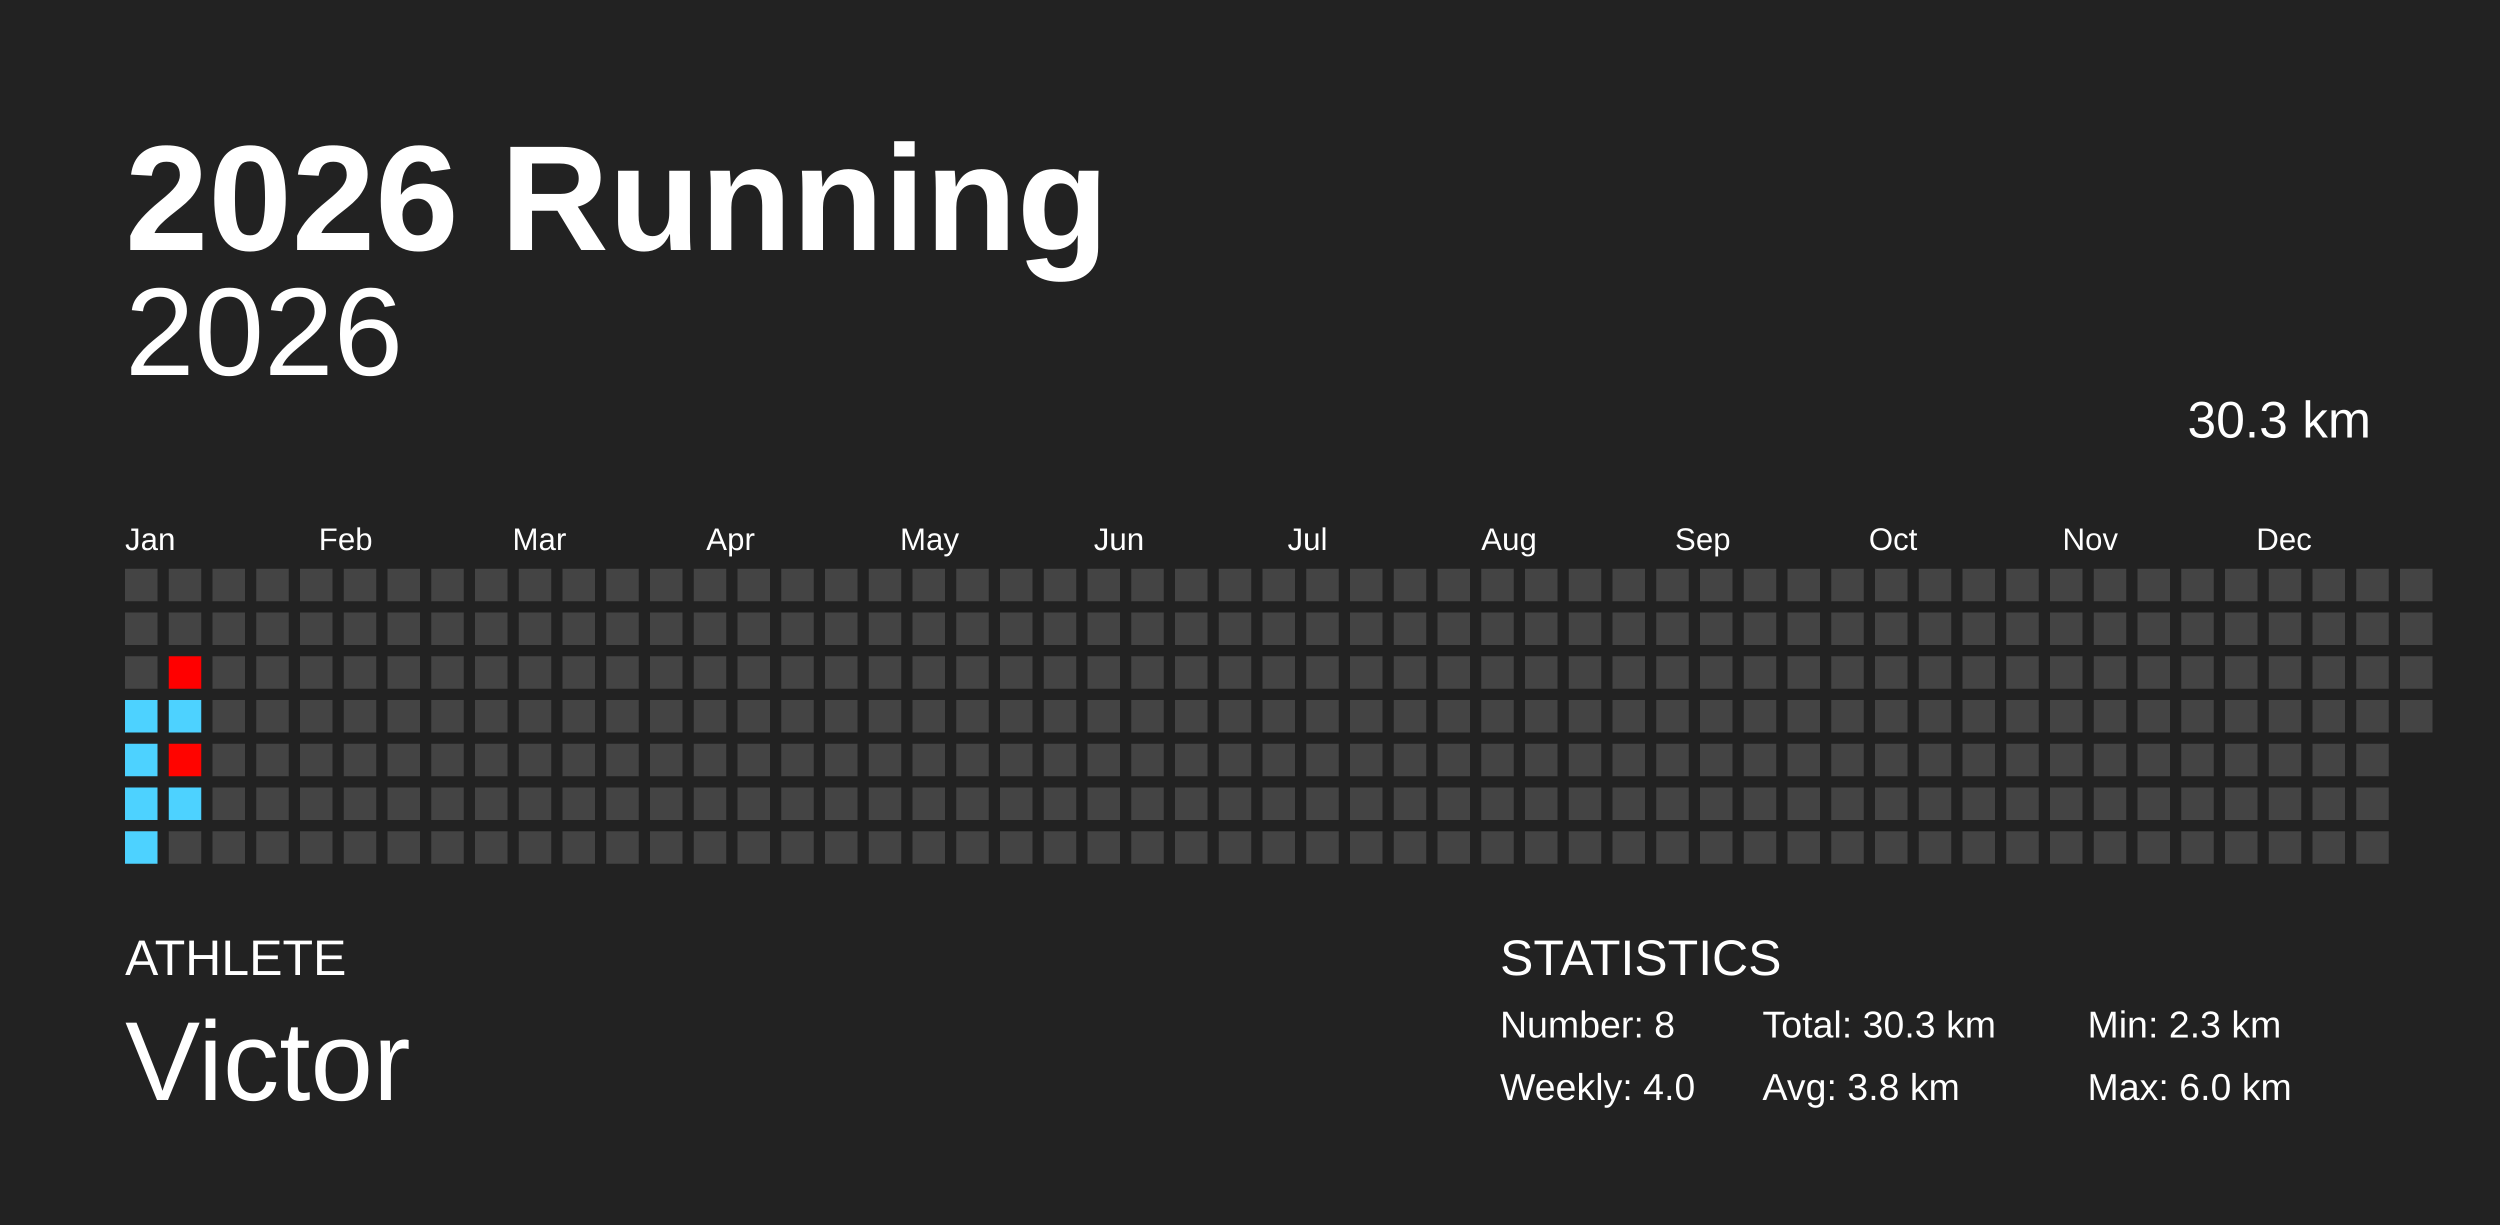
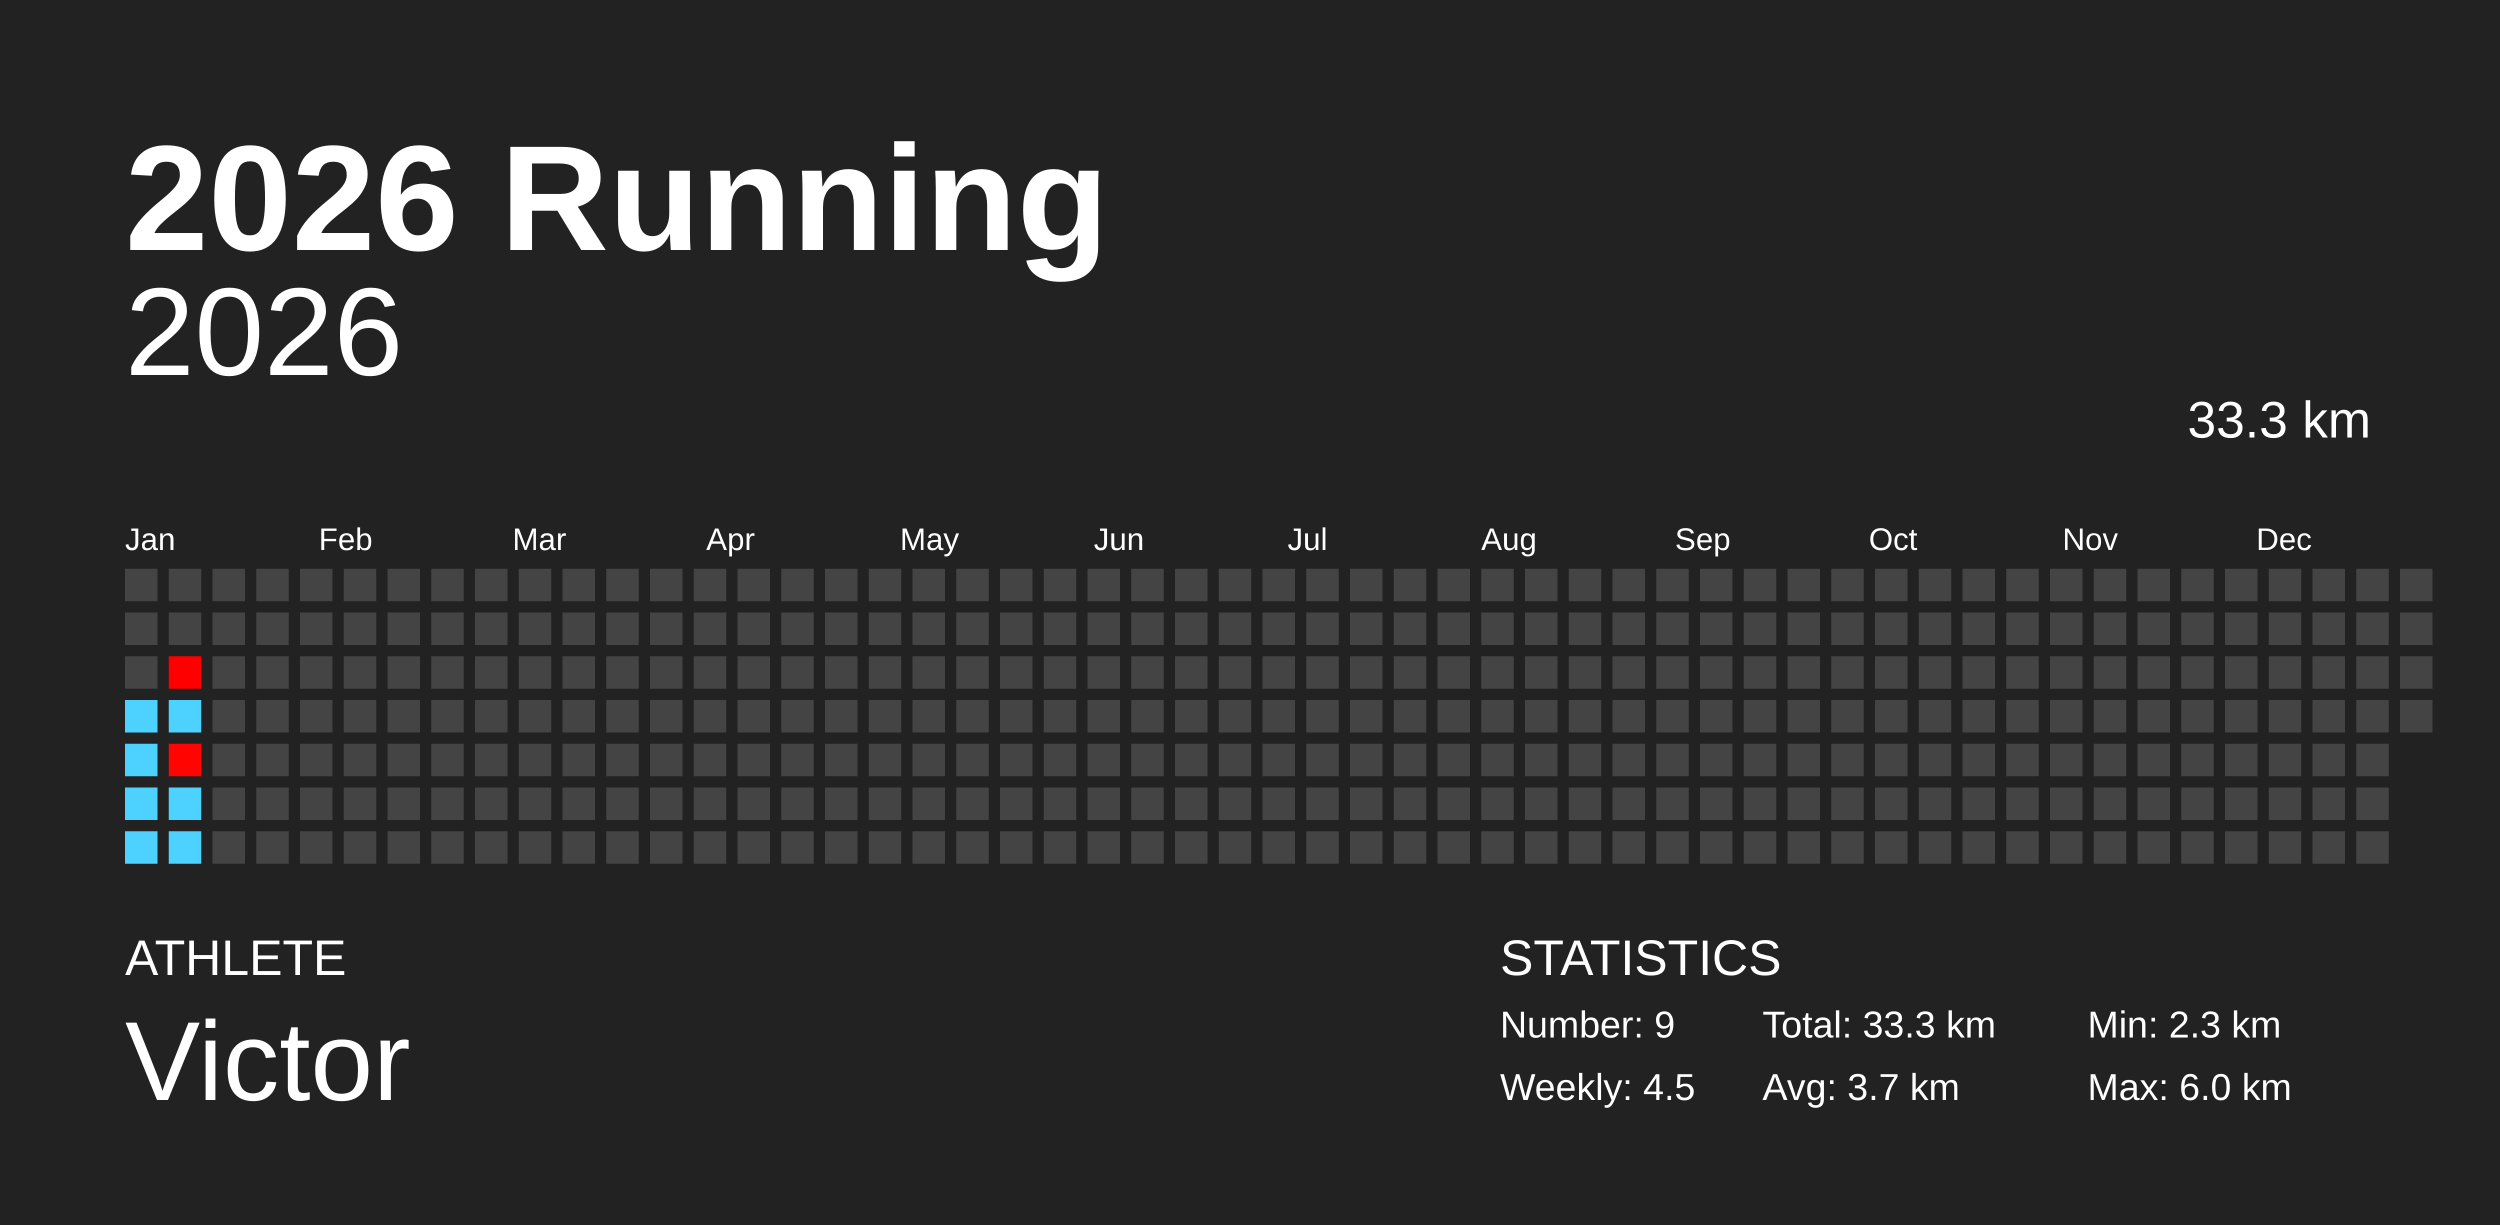
<svg xmlns="http://www.w3.org/2000/svg" baseProfile="full" height="98mm" version="1.1" viewBox="0,0,200,98" width="200mm">
  <defs />
  <rect fill="#222222" height="98" width="200" x="0" y="0" />
  <text fill="#FFFFFF" style="font-size:12px; font-family:Arial; font-weight:bold;" x="10" y="20">2026 Running</text>
  <text fill="#FFFFFF" style="font-size:4px; font-family:Arial" x="10" y="78">ATHLETE</text>
  <text fill="#FFFFFF" style="font-size:9px; font-family:Arial" x="10" y="88">Victor</text>
  <text fill="#FFFFFF" style="font-size:4px; font-family:Arial" x="120" y="78">STATISTICS</text>
-   <text fill="#FFFFFF" style="font-size:3px; font-family:Arial" x="120" y="83">Number: 8</text>
-   <text fill="#FFFFFF" style="font-size:3px; font-family:Arial" x="120" y="88">Weekly: 4.0</text>
-   <text fill="#FFFFFF" style="font-size:3px; font-family:Arial" x="141" y="83">Total: 30.3 km</text>
-   <text fill="#FFFFFF" style="font-size:3px; font-family:Arial" x="141" y="88">Avg: 3.8 km</text>
+   <text fill="#FFFFFF" style="font-size:3px; font-family:Arial" x="120" y="83">Number: 9</text>
+   <text fill="#FFFFFF" style="font-size:3px; font-family:Arial" x="120" y="88">Weekly: 4.5</text>
+   <text fill="#FFFFFF" style="font-size:3px; font-family:Arial" x="141" y="83">Total: 33.3 km</text>
+   <text fill="#FFFFFF" style="font-size:3px; font-family:Arial" x="141" y="88">Avg: 3.7 km</text>
  <text fill="#FFFFFF" style="font-size:3px; font-family:Arial" x="167" y="83">Min: 2.3 km</text>
  <text fill="#FFFFFF" style="font-size:3px; font-family:Arial" x="167" y="88">Max: 6.0 km</text>
  <text alignment-baseline="hanging" fill="#FFFFFF" style="font-size:10.0px; font-family:Arial;" x="10" y="30">2026</text>
-   <text alignment-baseline="hanging" fill="#FFFFFF" style="font-size:4.125px; font-family:Arial;" x="175" y="35">30.3 km</text>
+   <text alignment-baseline="hanging" fill="#FFFFFF" style="font-size:4.125px; font-family:Arial;" x="175" y="35">33.3 km</text>
  <text fill="#FFFFFF" style="font-size:2.5px; font-family:Arial" x="10.0" y="44">Jan</text>
  <text fill="#FFFFFF" style="font-size:2.5px; font-family:Arial" x="25.5" y="44">Feb</text>
  <text fill="#FFFFFF" style="font-size:2.5px; font-family:Arial" x="41.0" y="44">Mar</text>
  <text fill="#FFFFFF" style="font-size:2.5px; font-family:Arial" x="56.5" y="44">Apr</text>
  <text fill="#FFFFFF" style="font-size:2.5px; font-family:Arial" x="72.0" y="44">May</text>
  <text fill="#FFFFFF" style="font-size:2.5px; font-family:Arial" x="87.5" y="44">Jun</text>
  <text fill="#FFFFFF" style="font-size:2.5px; font-family:Arial" x="103.0" y="44">Jul</text>
  <text fill="#FFFFFF" style="font-size:2.5px; font-family:Arial" x="118.5" y="44">Aug</text>
  <text fill="#FFFFFF" style="font-size:2.5px; font-family:Arial" x="134.0" y="44">Sep</text>
  <text fill="#FFFFFF" style="font-size:2.5px; font-family:Arial" x="149.5" y="44">Oct</text>
  <text fill="#FFFFFF" style="font-size:2.5px; font-family:Arial" x="165.0" y="44">Nov</text>
  <text fill="#FFFFFF" style="font-size:2.5px; font-family:Arial" x="180.5" y="44">Dec</text>
  <rect fill="#444444" height="2.6" width="2.6" x="10.0" y="45.5" />
  <rect fill="#444444" height="2.6" width="2.6" x="10.0" y="49.0" />
  <rect fill="#444444" height="2.6" width="2.6" x="10.0" y="52.5" />
  <rect fill="#4dd2ff" height="2.6" width="2.6" x="10.0" y="56.0" />
  <rect fill="#4dd2ff" height="2.6" width="2.6" x="10.0" y="59.5" />
  <rect fill="#4dd2ff" height="2.6" width="2.6" x="10.0" y="63.0" />
  <rect fill="#4dd2ff" height="2.6" width="2.6" x="10.0" y="66.5" />
  <rect fill="#444444" height="2.6" width="2.6" x="13.5" y="45.5" />
  <rect fill="#444444" height="2.6" width="2.6" x="13.5" y="49.0" />
  <rect fill="#ff0000" height="2.6" width="2.6" x="13.5" y="52.5" />
  <rect fill="#4dd2ff" height="2.6" width="2.6" x="13.5" y="56.0" />
  <rect fill="#ff0400" height="2.6" width="2.6" x="13.5" y="59.5" />
  <rect fill="#4dd2ff" height="2.6" width="2.6" x="13.5" y="63.0" />
-   <rect fill="#444444" height="2.6" width="2.6" x="13.5" y="66.5" />
+   <rect fill="#4dd2ff" height="2.6" width="2.6" x="13.5" y="66.5" />
  <rect fill="#444444" height="2.6" width="2.6" x="17.0" y="45.5" />
  <rect fill="#444444" height="2.6" width="2.6" x="17.0" y="49.0" />
  <rect fill="#444444" height="2.6" width="2.6" x="17.0" y="52.5" />
  <rect fill="#444444" height="2.6" width="2.6" x="17.0" y="56.0" />
  <rect fill="#444444" height="2.6" width="2.6" x="17.0" y="59.5" />
  <rect fill="#444444" height="2.6" width="2.6" x="17.0" y="63.0" />
  <rect fill="#444444" height="2.6" width="2.6" x="17.0" y="66.5" />
  <rect fill="#444444" height="2.6" width="2.6" x="20.5" y="45.5" />
  <rect fill="#444444" height="2.6" width="2.6" x="20.5" y="49.0" />
  <rect fill="#444444" height="2.6" width="2.6" x="20.5" y="52.5" />
  <rect fill="#444444" height="2.6" width="2.6" x="20.5" y="56.0" />
  <rect fill="#444444" height="2.6" width="2.6" x="20.5" y="59.5" />
  <rect fill="#444444" height="2.6" width="2.6" x="20.5" y="63.0" />
  <rect fill="#444444" height="2.6" width="2.6" x="20.5" y="66.5" />
  <rect fill="#444444" height="2.6" width="2.6" x="24.0" y="45.5" />
  <rect fill="#444444" height="2.6" width="2.6" x="24.0" y="49.0" />
  <rect fill="#444444" height="2.6" width="2.6" x="24.0" y="52.5" />
  <rect fill="#444444" height="2.6" width="2.6" x="24.0" y="56.0" />
  <rect fill="#444444" height="2.6" width="2.6" x="24.0" y="59.5" />
  <rect fill="#444444" height="2.6" width="2.6" x="24.0" y="63.0" />
  <rect fill="#444444" height="2.6" width="2.6" x="24.0" y="66.5" />
  <rect fill="#444444" height="2.6" width="2.6" x="27.5" y="45.5" />
  <rect fill="#444444" height="2.6" width="2.6" x="27.5" y="49.0" />
  <rect fill="#444444" height="2.6" width="2.6" x="27.5" y="52.5" />
  <rect fill="#444444" height="2.6" width="2.6" x="27.5" y="56.0" />
  <rect fill="#444444" height="2.6" width="2.6" x="27.5" y="59.5" />
  <rect fill="#444444" height="2.6" width="2.6" x="27.5" y="63.0" />
  <rect fill="#444444" height="2.6" width="2.6" x="27.5" y="66.5" />
  <rect fill="#444444" height="2.6" width="2.6" x="31.0" y="45.5" />
  <rect fill="#444444" height="2.6" width="2.6" x="31.0" y="49.0" />
  <rect fill="#444444" height="2.6" width="2.6" x="31.0" y="52.5" />
  <rect fill="#444444" height="2.6" width="2.6" x="31.0" y="56.0" />
  <rect fill="#444444" height="2.6" width="2.6" x="31.0" y="59.5" />
  <rect fill="#444444" height="2.6" width="2.6" x="31.0" y="63.0" />
  <rect fill="#444444" height="2.6" width="2.6" x="31.0" y="66.5" />
  <rect fill="#444444" height="2.6" width="2.6" x="34.5" y="45.5" />
  <rect fill="#444444" height="2.6" width="2.6" x="34.5" y="49.0" />
  <rect fill="#444444" height="2.6" width="2.6" x="34.5" y="52.5" />
  <rect fill="#444444" height="2.6" width="2.6" x="34.5" y="56.0" />
  <rect fill="#444444" height="2.6" width="2.6" x="34.5" y="59.5" />
  <rect fill="#444444" height="2.6" width="2.6" x="34.5" y="63.0" />
  <rect fill="#444444" height="2.6" width="2.6" x="34.5" y="66.5" />
  <rect fill="#444444" height="2.6" width="2.6" x="38.0" y="45.5" />
  <rect fill="#444444" height="2.6" width="2.6" x="38.0" y="49.0" />
  <rect fill="#444444" height="2.6" width="2.6" x="38.0" y="52.5" />
  <rect fill="#444444" height="2.6" width="2.6" x="38.0" y="56.0" />
  <rect fill="#444444" height="2.6" width="2.6" x="38.0" y="59.5" />
  <rect fill="#444444" height="2.6" width="2.6" x="38.0" y="63.0" />
  <rect fill="#444444" height="2.6" width="2.6" x="38.0" y="66.5" />
  <rect fill="#444444" height="2.6" width="2.6" x="41.5" y="45.5" />
  <rect fill="#444444" height="2.6" width="2.6" x="41.5" y="49.0" />
  <rect fill="#444444" height="2.6" width="2.6" x="41.5" y="52.5" />
  <rect fill="#444444" height="2.6" width="2.6" x="41.5" y="56.0" />
  <rect fill="#444444" height="2.6" width="2.6" x="41.5" y="59.5" />
  <rect fill="#444444" height="2.6" width="2.6" x="41.5" y="63.0" />
  <rect fill="#444444" height="2.6" width="2.6" x="41.5" y="66.5" />
  <rect fill="#444444" height="2.6" width="2.6" x="45.0" y="45.5" />
  <rect fill="#444444" height="2.6" width="2.6" x="45.0" y="49.0" />
  <rect fill="#444444" height="2.6" width="2.6" x="45.0" y="52.5" />
  <rect fill="#444444" height="2.6" width="2.6" x="45.0" y="56.0" />
  <rect fill="#444444" height="2.6" width="2.6" x="45.0" y="59.5" />
  <rect fill="#444444" height="2.6" width="2.6" x="45.0" y="63.0" />
  <rect fill="#444444" height="2.6" width="2.6" x="45.0" y="66.5" />
  <rect fill="#444444" height="2.6" width="2.6" x="48.5" y="45.5" />
  <rect fill="#444444" height="2.6" width="2.6" x="48.5" y="49.0" />
  <rect fill="#444444" height="2.6" width="2.6" x="48.5" y="52.5" />
  <rect fill="#444444" height="2.6" width="2.6" x="48.5" y="56.0" />
  <rect fill="#444444" height="2.6" width="2.6" x="48.5" y="59.5" />
  <rect fill="#444444" height="2.6" width="2.6" x="48.5" y="63.0" />
  <rect fill="#444444" height="2.6" width="2.6" x="48.5" y="66.5" />
  <rect fill="#444444" height="2.6" width="2.6" x="52.0" y="45.5" />
  <rect fill="#444444" height="2.6" width="2.6" x="52.0" y="49.0" />
  <rect fill="#444444" height="2.6" width="2.6" x="52.0" y="52.5" />
  <rect fill="#444444" height="2.6" width="2.6" x="52.0" y="56.0" />
  <rect fill="#444444" height="2.6" width="2.6" x="52.0" y="59.5" />
  <rect fill="#444444" height="2.6" width="2.6" x="52.0" y="63.0" />
  <rect fill="#444444" height="2.6" width="2.6" x="52.0" y="66.5" />
  <rect fill="#444444" height="2.6" width="2.6" x="55.5" y="45.5" />
  <rect fill="#444444" height="2.6" width="2.6" x="55.5" y="49.0" />
  <rect fill="#444444" height="2.6" width="2.6" x="55.5" y="52.5" />
  <rect fill="#444444" height="2.6" width="2.6" x="55.5" y="56.0" />
  <rect fill="#444444" height="2.6" width="2.6" x="55.5" y="59.5" />
  <rect fill="#444444" height="2.6" width="2.6" x="55.5" y="63.0" />
  <rect fill="#444444" height="2.6" width="2.6" x="55.5" y="66.5" />
  <rect fill="#444444" height="2.6" width="2.6" x="59.0" y="45.5" />
  <rect fill="#444444" height="2.6" width="2.6" x="59.0" y="49.0" />
  <rect fill="#444444" height="2.6" width="2.6" x="59.0" y="52.5" />
  <rect fill="#444444" height="2.6" width="2.6" x="59.0" y="56.0" />
  <rect fill="#444444" height="2.6" width="2.6" x="59.0" y="59.5" />
  <rect fill="#444444" height="2.6" width="2.6" x="59.0" y="63.0" />
  <rect fill="#444444" height="2.6" width="2.6" x="59.0" y="66.5" />
  <rect fill="#444444" height="2.6" width="2.6" x="62.5" y="45.5" />
  <rect fill="#444444" height="2.6" width="2.6" x="62.5" y="49.0" />
  <rect fill="#444444" height="2.6" width="2.6" x="62.5" y="52.5" />
  <rect fill="#444444" height="2.6" width="2.6" x="62.5" y="56.0" />
  <rect fill="#444444" height="2.6" width="2.6" x="62.5" y="59.5" />
  <rect fill="#444444" height="2.6" width="2.6" x="62.5" y="63.0" />
  <rect fill="#444444" height="2.6" width="2.6" x="62.5" y="66.5" />
  <rect fill="#444444" height="2.6" width="2.6" x="66.0" y="45.5" />
  <rect fill="#444444" height="2.6" width="2.6" x="66.0" y="49.0" />
  <rect fill="#444444" height="2.6" width="2.6" x="66.0" y="52.5" />
  <rect fill="#444444" height="2.6" width="2.6" x="66.0" y="56.0" />
  <rect fill="#444444" height="2.6" width="2.6" x="66.0" y="59.5" />
  <rect fill="#444444" height="2.6" width="2.6" x="66.0" y="63.0" />
  <rect fill="#444444" height="2.6" width="2.6" x="66.0" y="66.5" />
  <rect fill="#444444" height="2.6" width="2.6" x="69.5" y="45.5" />
  <rect fill="#444444" height="2.6" width="2.6" x="69.5" y="49.0" />
  <rect fill="#444444" height="2.6" width="2.6" x="69.5" y="52.5" />
  <rect fill="#444444" height="2.6" width="2.6" x="69.5" y="56.0" />
  <rect fill="#444444" height="2.6" width="2.6" x="69.5" y="59.5" />
  <rect fill="#444444" height="2.6" width="2.6" x="69.5" y="63.0" />
  <rect fill="#444444" height="2.6" width="2.6" x="69.5" y="66.5" />
  <rect fill="#444444" height="2.6" width="2.6" x="73.0" y="45.5" />
  <rect fill="#444444" height="2.6" width="2.6" x="73.0" y="49.0" />
  <rect fill="#444444" height="2.6" width="2.6" x="73.0" y="52.5" />
  <rect fill="#444444" height="2.6" width="2.6" x="73.0" y="56.0" />
  <rect fill="#444444" height="2.6" width="2.6" x="73.0" y="59.5" />
  <rect fill="#444444" height="2.6" width="2.6" x="73.0" y="63.0" />
  <rect fill="#444444" height="2.6" width="2.6" x="73.0" y="66.5" />
  <rect fill="#444444" height="2.6" width="2.6" x="76.5" y="45.5" />
  <rect fill="#444444" height="2.6" width="2.6" x="76.5" y="49.0" />
  <rect fill="#444444" height="2.6" width="2.6" x="76.5" y="52.5" />
  <rect fill="#444444" height="2.6" width="2.6" x="76.5" y="56.0" />
  <rect fill="#444444" height="2.6" width="2.6" x="76.5" y="59.5" />
  <rect fill="#444444" height="2.6" width="2.6" x="76.5" y="63.0" />
  <rect fill="#444444" height="2.6" width="2.6" x="76.5" y="66.5" />
  <rect fill="#444444" height="2.6" width="2.6" x="80.0" y="45.5" />
  <rect fill="#444444" height="2.6" width="2.6" x="80.0" y="49.0" />
  <rect fill="#444444" height="2.6" width="2.6" x="80.0" y="52.5" />
  <rect fill="#444444" height="2.6" width="2.6" x="80.0" y="56.0" />
  <rect fill="#444444" height="2.6" width="2.6" x="80.0" y="59.5" />
  <rect fill="#444444" height="2.6" width="2.6" x="80.0" y="63.0" />
  <rect fill="#444444" height="2.6" width="2.6" x="80.0" y="66.5" />
  <rect fill="#444444" height="2.6" width="2.6" x="83.5" y="45.5" />
  <rect fill="#444444" height="2.6" width="2.6" x="83.5" y="49.0" />
  <rect fill="#444444" height="2.6" width="2.6" x="83.5" y="52.5" />
  <rect fill="#444444" height="2.6" width="2.6" x="83.5" y="56.0" />
  <rect fill="#444444" height="2.6" width="2.6" x="83.5" y="59.5" />
  <rect fill="#444444" height="2.6" width="2.6" x="83.5" y="63.0" />
  <rect fill="#444444" height="2.6" width="2.6" x="83.5" y="66.5" />
  <rect fill="#444444" height="2.6" width="2.6" x="87.0" y="45.5" />
  <rect fill="#444444" height="2.6" width="2.6" x="87.0" y="49.0" />
  <rect fill="#444444" height="2.6" width="2.6" x="87.0" y="52.5" />
  <rect fill="#444444" height="2.6" width="2.6" x="87.0" y="56.0" />
  <rect fill="#444444" height="2.6" width="2.6" x="87.0" y="59.5" />
  <rect fill="#444444" height="2.6" width="2.6" x="87.0" y="63.0" />
  <rect fill="#444444" height="2.6" width="2.6" x="87.0" y="66.5" />
  <rect fill="#444444" height="2.6" width="2.6" x="90.5" y="45.5" />
  <rect fill="#444444" height="2.6" width="2.6" x="90.5" y="49.0" />
  <rect fill="#444444" height="2.6" width="2.6" x="90.5" y="52.5" />
  <rect fill="#444444" height="2.6" width="2.6" x="90.5" y="56.0" />
  <rect fill="#444444" height="2.6" width="2.6" x="90.5" y="59.5" />
  <rect fill="#444444" height="2.6" width="2.6" x="90.5" y="63.0" />
  <rect fill="#444444" height="2.6" width="2.6" x="90.5" y="66.5" />
  <rect fill="#444444" height="2.6" width="2.6" x="94.0" y="45.5" />
  <rect fill="#444444" height="2.6" width="2.6" x="94.0" y="49.0" />
  <rect fill="#444444" height="2.6" width="2.6" x="94.0" y="52.5" />
  <rect fill="#444444" height="2.6" width="2.6" x="94.0" y="56.0" />
  <rect fill="#444444" height="2.6" width="2.6" x="94.0" y="59.5" />
  <rect fill="#444444" height="2.6" width="2.6" x="94.0" y="63.0" />
  <rect fill="#444444" height="2.6" width="2.6" x="94.0" y="66.5" />
  <rect fill="#444444" height="2.6" width="2.6" x="97.5" y="45.5" />
  <rect fill="#444444" height="2.6" width="2.6" x="97.5" y="49.0" />
  <rect fill="#444444" height="2.6" width="2.6" x="97.5" y="52.5" />
  <rect fill="#444444" height="2.6" width="2.6" x="97.5" y="56.0" />
  <rect fill="#444444" height="2.6" width="2.6" x="97.5" y="59.5" />
  <rect fill="#444444" height="2.6" width="2.6" x="97.5" y="63.0" />
  <rect fill="#444444" height="2.6" width="2.6" x="97.5" y="66.5" />
  <rect fill="#444444" height="2.6" width="2.6" x="101.0" y="45.5" />
  <rect fill="#444444" height="2.6" width="2.6" x="101.0" y="49.0" />
  <rect fill="#444444" height="2.6" width="2.6" x="101.0" y="52.5" />
  <rect fill="#444444" height="2.6" width="2.6" x="101.0" y="56.0" />
  <rect fill="#444444" height="2.6" width="2.6" x="101.0" y="59.5" />
  <rect fill="#444444" height="2.6" width="2.6" x="101.0" y="63.0" />
  <rect fill="#444444" height="2.6" width="2.6" x="101.0" y="66.5" />
  <rect fill="#444444" height="2.6" width="2.6" x="104.5" y="45.5" />
  <rect fill="#444444" height="2.6" width="2.6" x="104.5" y="49.0" />
  <rect fill="#444444" height="2.6" width="2.6" x="104.5" y="52.5" />
  <rect fill="#444444" height="2.6" width="2.6" x="104.5" y="56.0" />
  <rect fill="#444444" height="2.6" width="2.6" x="104.5" y="59.5" />
  <rect fill="#444444" height="2.6" width="2.6" x="104.5" y="63.0" />
  <rect fill="#444444" height="2.6" width="2.6" x="104.5" y="66.5" />
  <rect fill="#444444" height="2.6" width="2.6" x="108.0" y="45.5" />
  <rect fill="#444444" height="2.6" width="2.6" x="108.0" y="49.0" />
  <rect fill="#444444" height="2.6" width="2.6" x="108.0" y="52.5" />
  <rect fill="#444444" height="2.6" width="2.6" x="108.0" y="56.0" />
  <rect fill="#444444" height="2.6" width="2.6" x="108.0" y="59.5" />
  <rect fill="#444444" height="2.6" width="2.6" x="108.0" y="63.0" />
  <rect fill="#444444" height="2.6" width="2.6" x="108.0" y="66.5" />
  <rect fill="#444444" height="2.6" width="2.6" x="111.5" y="45.5" />
  <rect fill="#444444" height="2.6" width="2.6" x="111.5" y="49.0" />
  <rect fill="#444444" height="2.6" width="2.6" x="111.5" y="52.5" />
  <rect fill="#444444" height="2.6" width="2.6" x="111.5" y="56.0" />
  <rect fill="#444444" height="2.6" width="2.6" x="111.5" y="59.5" />
  <rect fill="#444444" height="2.6" width="2.6" x="111.5" y="63.0" />
  <rect fill="#444444" height="2.6" width="2.6" x="111.5" y="66.5" />
  <rect fill="#444444" height="2.6" width="2.6" x="115.0" y="45.5" />
  <rect fill="#444444" height="2.6" width="2.6" x="115.0" y="49.0" />
  <rect fill="#444444" height="2.6" width="2.6" x="115.0" y="52.5" />
  <rect fill="#444444" height="2.6" width="2.6" x="115.0" y="56.0" />
  <rect fill="#444444" height="2.6" width="2.6" x="115.0" y="59.5" />
  <rect fill="#444444" height="2.6" width="2.6" x="115.0" y="63.0" />
  <rect fill="#444444" height="2.6" width="2.6" x="115.0" y="66.5" />
  <rect fill="#444444" height="2.6" width="2.6" x="118.5" y="45.5" />
  <rect fill="#444444" height="2.6" width="2.6" x="118.5" y="49.0" />
  <rect fill="#444444" height="2.6" width="2.6" x="118.5" y="52.5" />
  <rect fill="#444444" height="2.6" width="2.6" x="118.5" y="56.0" />
  <rect fill="#444444" height="2.6" width="2.6" x="118.5" y="59.5" />
  <rect fill="#444444" height="2.6" width="2.6" x="118.5" y="63.0" />
  <rect fill="#444444" height="2.6" width="2.6" x="118.5" y="66.5" />
  <rect fill="#444444" height="2.6" width="2.6" x="122.0" y="45.5" />
  <rect fill="#444444" height="2.6" width="2.6" x="122.0" y="49.0" />
  <rect fill="#444444" height="2.6" width="2.6" x="122.0" y="52.5" />
  <rect fill="#444444" height="2.6" width="2.6" x="122.0" y="56.0" />
  <rect fill="#444444" height="2.6" width="2.6" x="122.0" y="59.5" />
  <rect fill="#444444" height="2.6" width="2.6" x="122.0" y="63.0" />
  <rect fill="#444444" height="2.6" width="2.6" x="122.0" y="66.5" />
  <rect fill="#444444" height="2.6" width="2.6" x="125.5" y="45.5" />
  <rect fill="#444444" height="2.6" width="2.6" x="125.5" y="49.0" />
  <rect fill="#444444" height="2.6" width="2.6" x="125.5" y="52.5" />
  <rect fill="#444444" height="2.6" width="2.6" x="125.5" y="56.0" />
  <rect fill="#444444" height="2.6" width="2.6" x="125.5" y="59.5" />
  <rect fill="#444444" height="2.6" width="2.6" x="125.5" y="63.0" />
  <rect fill="#444444" height="2.6" width="2.6" x="125.5" y="66.5" />
  <rect fill="#444444" height="2.6" width="2.6" x="129.0" y="45.5" />
  <rect fill="#444444" height="2.6" width="2.6" x="129.0" y="49.0" />
  <rect fill="#444444" height="2.6" width="2.6" x="129.0" y="52.5" />
  <rect fill="#444444" height="2.6" width="2.6" x="129.0" y="56.0" />
  <rect fill="#444444" height="2.6" width="2.6" x="129.0" y="59.5" />
  <rect fill="#444444" height="2.6" width="2.6" x="129.0" y="63.0" />
  <rect fill="#444444" height="2.6" width="2.6" x="129.0" y="66.5" />
  <rect fill="#444444" height="2.6" width="2.6" x="132.5" y="45.5" />
  <rect fill="#444444" height="2.6" width="2.6" x="132.5" y="49.0" />
  <rect fill="#444444" height="2.6" width="2.6" x="132.5" y="52.5" />
  <rect fill="#444444" height="2.6" width="2.6" x="132.5" y="56.0" />
  <rect fill="#444444" height="2.6" width="2.6" x="132.5" y="59.5" />
  <rect fill="#444444" height="2.6" width="2.6" x="132.5" y="63.0" />
  <rect fill="#444444" height="2.6" width="2.6" x="132.5" y="66.5" />
  <rect fill="#444444" height="2.6" width="2.6" x="136.0" y="45.5" />
  <rect fill="#444444" height="2.6" width="2.6" x="136.0" y="49.0" />
  <rect fill="#444444" height="2.6" width="2.6" x="136.0" y="52.5" />
  <rect fill="#444444" height="2.6" width="2.6" x="136.0" y="56.0" />
  <rect fill="#444444" height="2.6" width="2.6" x="136.0" y="59.5" />
  <rect fill="#444444" height="2.6" width="2.6" x="136.0" y="63.0" />
  <rect fill="#444444" height="2.6" width="2.6" x="136.0" y="66.5" />
  <rect fill="#444444" height="2.6" width="2.6" x="139.5" y="45.5" />
  <rect fill="#444444" height="2.6" width="2.6" x="139.5" y="49.0" />
  <rect fill="#444444" height="2.6" width="2.6" x="139.5" y="52.5" />
  <rect fill="#444444" height="2.6" width="2.6" x="139.5" y="56.0" />
  <rect fill="#444444" height="2.6" width="2.6" x="139.5" y="59.5" />
  <rect fill="#444444" height="2.6" width="2.6" x="139.5" y="63.0" />
  <rect fill="#444444" height="2.6" width="2.6" x="139.5" y="66.5" />
  <rect fill="#444444" height="2.6" width="2.6" x="143.0" y="45.5" />
  <rect fill="#444444" height="2.6" width="2.6" x="143.0" y="49.0" />
  <rect fill="#444444" height="2.6" width="2.6" x="143.0" y="52.5" />
  <rect fill="#444444" height="2.6" width="2.6" x="143.0" y="56.0" />
  <rect fill="#444444" height="2.6" width="2.6" x="143.0" y="59.5" />
  <rect fill="#444444" height="2.6" width="2.6" x="143.0" y="63.0" />
  <rect fill="#444444" height="2.6" width="2.6" x="143.0" y="66.5" />
  <rect fill="#444444" height="2.6" width="2.6" x="146.5" y="45.5" />
  <rect fill="#444444" height="2.6" width="2.6" x="146.5" y="49.0" />
  <rect fill="#444444" height="2.6" width="2.6" x="146.5" y="52.5" />
  <rect fill="#444444" height="2.6" width="2.6" x="146.5" y="56.0" />
  <rect fill="#444444" height="2.6" width="2.6" x="146.5" y="59.5" />
  <rect fill="#444444" height="2.6" width="2.6" x="146.5" y="63.0" />
  <rect fill="#444444" height="2.6" width="2.6" x="146.5" y="66.5" />
  <rect fill="#444444" height="2.6" width="2.6" x="150.0" y="45.5" />
  <rect fill="#444444" height="2.6" width="2.6" x="150.0" y="49.0" />
  <rect fill="#444444" height="2.6" width="2.6" x="150.0" y="52.5" />
  <rect fill="#444444" height="2.6" width="2.6" x="150.0" y="56.0" />
  <rect fill="#444444" height="2.6" width="2.6" x="150.0" y="59.5" />
  <rect fill="#444444" height="2.6" width="2.6" x="150.0" y="63.0" />
  <rect fill="#444444" height="2.6" width="2.6" x="150.0" y="66.5" />
  <rect fill="#444444" height="2.6" width="2.6" x="153.5" y="45.5" />
  <rect fill="#444444" height="2.6" width="2.6" x="153.5" y="49.0" />
  <rect fill="#444444" height="2.6" width="2.6" x="153.5" y="52.5" />
  <rect fill="#444444" height="2.6" width="2.6" x="153.5" y="56.0" />
  <rect fill="#444444" height="2.6" width="2.6" x="153.5" y="59.5" />
  <rect fill="#444444" height="2.6" width="2.6" x="153.5" y="63.0" />
  <rect fill="#444444" height="2.6" width="2.6" x="153.5" y="66.5" />
  <rect fill="#444444" height="2.6" width="2.6" x="157.0" y="45.5" />
  <rect fill="#444444" height="2.6" width="2.6" x="157.0" y="49.0" />
  <rect fill="#444444" height="2.6" width="2.6" x="157.0" y="52.5" />
  <rect fill="#444444" height="2.6" width="2.6" x="157.0" y="56.0" />
  <rect fill="#444444" height="2.6" width="2.6" x="157.0" y="59.5" />
  <rect fill="#444444" height="2.6" width="2.6" x="157.0" y="63.0" />
  <rect fill="#444444" height="2.6" width="2.6" x="157.0" y="66.5" />
  <rect fill="#444444" height="2.6" width="2.6" x="160.5" y="45.5" />
  <rect fill="#444444" height="2.6" width="2.6" x="160.5" y="49.0" />
  <rect fill="#444444" height="2.6" width="2.6" x="160.5" y="52.5" />
  <rect fill="#444444" height="2.6" width="2.6" x="160.5" y="56.0" />
  <rect fill="#444444" height="2.6" width="2.6" x="160.5" y="59.5" />
  <rect fill="#444444" height="2.6" width="2.6" x="160.5" y="63.0" />
  <rect fill="#444444" height="2.6" width="2.6" x="160.5" y="66.5" />
  <rect fill="#444444" height="2.6" width="2.6" x="164.0" y="45.5" />
  <rect fill="#444444" height="2.6" width="2.6" x="164.0" y="49.0" />
  <rect fill="#444444" height="2.6" width="2.6" x="164.0" y="52.5" />
  <rect fill="#444444" height="2.6" width="2.6" x="164.0" y="56.0" />
  <rect fill="#444444" height="2.6" width="2.6" x="164.0" y="59.5" />
  <rect fill="#444444" height="2.6" width="2.6" x="164.0" y="63.0" />
  <rect fill="#444444" height="2.6" width="2.6" x="164.0" y="66.5" />
  <rect fill="#444444" height="2.6" width="2.6" x="167.5" y="45.5" />
  <rect fill="#444444" height="2.6" width="2.6" x="167.5" y="49.0" />
  <rect fill="#444444" height="2.6" width="2.6" x="167.5" y="52.5" />
  <rect fill="#444444" height="2.6" width="2.6" x="167.5" y="56.0" />
  <rect fill="#444444" height="2.6" width="2.6" x="167.5" y="59.5" />
  <rect fill="#444444" height="2.6" width="2.6" x="167.5" y="63.0" />
  <rect fill="#444444" height="2.6" width="2.6" x="167.5" y="66.5" />
  <rect fill="#444444" height="2.6" width="2.6" x="171.0" y="45.5" />
  <rect fill="#444444" height="2.6" width="2.6" x="171.0" y="49.0" />
  <rect fill="#444444" height="2.6" width="2.6" x="171.0" y="52.5" />
  <rect fill="#444444" height="2.6" width="2.6" x="171.0" y="56.0" />
  <rect fill="#444444" height="2.6" width="2.6" x="171.0" y="59.5" />
  <rect fill="#444444" height="2.6" width="2.6" x="171.0" y="63.0" />
  <rect fill="#444444" height="2.6" width="2.6" x="171.0" y="66.5" />
  <rect fill="#444444" height="2.6" width="2.6" x="174.5" y="45.5" />
  <rect fill="#444444" height="2.6" width="2.6" x="174.5" y="49.0" />
  <rect fill="#444444" height="2.6" width="2.6" x="174.5" y="52.5" />
  <rect fill="#444444" height="2.6" width="2.6" x="174.5" y="56.0" />
  <rect fill="#444444" height="2.6" width="2.6" x="174.5" y="59.5" />
  <rect fill="#444444" height="2.6" width="2.6" x="174.5" y="63.0" />
  <rect fill="#444444" height="2.6" width="2.6" x="174.5" y="66.5" />
  <rect fill="#444444" height="2.6" width="2.6" x="178.0" y="45.5" />
  <rect fill="#444444" height="2.6" width="2.6" x="178.0" y="49.0" />
  <rect fill="#444444" height="2.6" width="2.6" x="178.0" y="52.5" />
  <rect fill="#444444" height="2.6" width="2.6" x="178.0" y="56.0" />
  <rect fill="#444444" height="2.6" width="2.6" x="178.0" y="59.5" />
  <rect fill="#444444" height="2.6" width="2.6" x="178.0" y="63.0" />
  <rect fill="#444444" height="2.6" width="2.6" x="178.0" y="66.5" />
  <rect fill="#444444" height="2.6" width="2.6" x="181.5" y="45.5" />
  <rect fill="#444444" height="2.6" width="2.6" x="181.5" y="49.0" />
  <rect fill="#444444" height="2.6" width="2.6" x="181.5" y="52.5" />
  <rect fill="#444444" height="2.6" width="2.6" x="181.5" y="56.0" />
  <rect fill="#444444" height="2.6" width="2.6" x="181.5" y="59.5" />
  <rect fill="#444444" height="2.6" width="2.6" x="181.5" y="63.0" />
  <rect fill="#444444" height="2.6" width="2.6" x="181.5" y="66.5" />
  <rect fill="#444444" height="2.6" width="2.6" x="185.0" y="45.5" />
  <rect fill="#444444" height="2.6" width="2.6" x="185.0" y="49.0" />
  <rect fill="#444444" height="2.6" width="2.6" x="185.0" y="52.5" />
  <rect fill="#444444" height="2.6" width="2.6" x="185.0" y="56.0" />
  <rect fill="#444444" height="2.6" width="2.6" x="185.0" y="59.5" />
  <rect fill="#444444" height="2.6" width="2.6" x="185.0" y="63.0" />
  <rect fill="#444444" height="2.6" width="2.6" x="185.0" y="66.5" />
  <rect fill="#444444" height="2.6" width="2.6" x="188.5" y="45.5" />
  <rect fill="#444444" height="2.6" width="2.6" x="188.5" y="49.0" />
  <rect fill="#444444" height="2.6" width="2.6" x="188.5" y="52.5" />
  <rect fill="#444444" height="2.6" width="2.6" x="188.5" y="56.0" />
  <rect fill="#444444" height="2.6" width="2.6" x="188.5" y="59.5" />
  <rect fill="#444444" height="2.6" width="2.6" x="188.5" y="63.0" />
  <rect fill="#444444" height="2.6" width="2.6" x="188.5" y="66.5" />
  <rect fill="#444444" height="2.6" width="2.6" x="192.0" y="45.5" />
  <rect fill="#444444" height="2.6" width="2.6" x="192.0" y="49.0" />
  <rect fill="#444444" height="2.6" width="2.6" x="192.0" y="52.5" />
  <rect fill="#444444" height="2.6" width="2.6" x="192.0" y="56.0" />
</svg>
